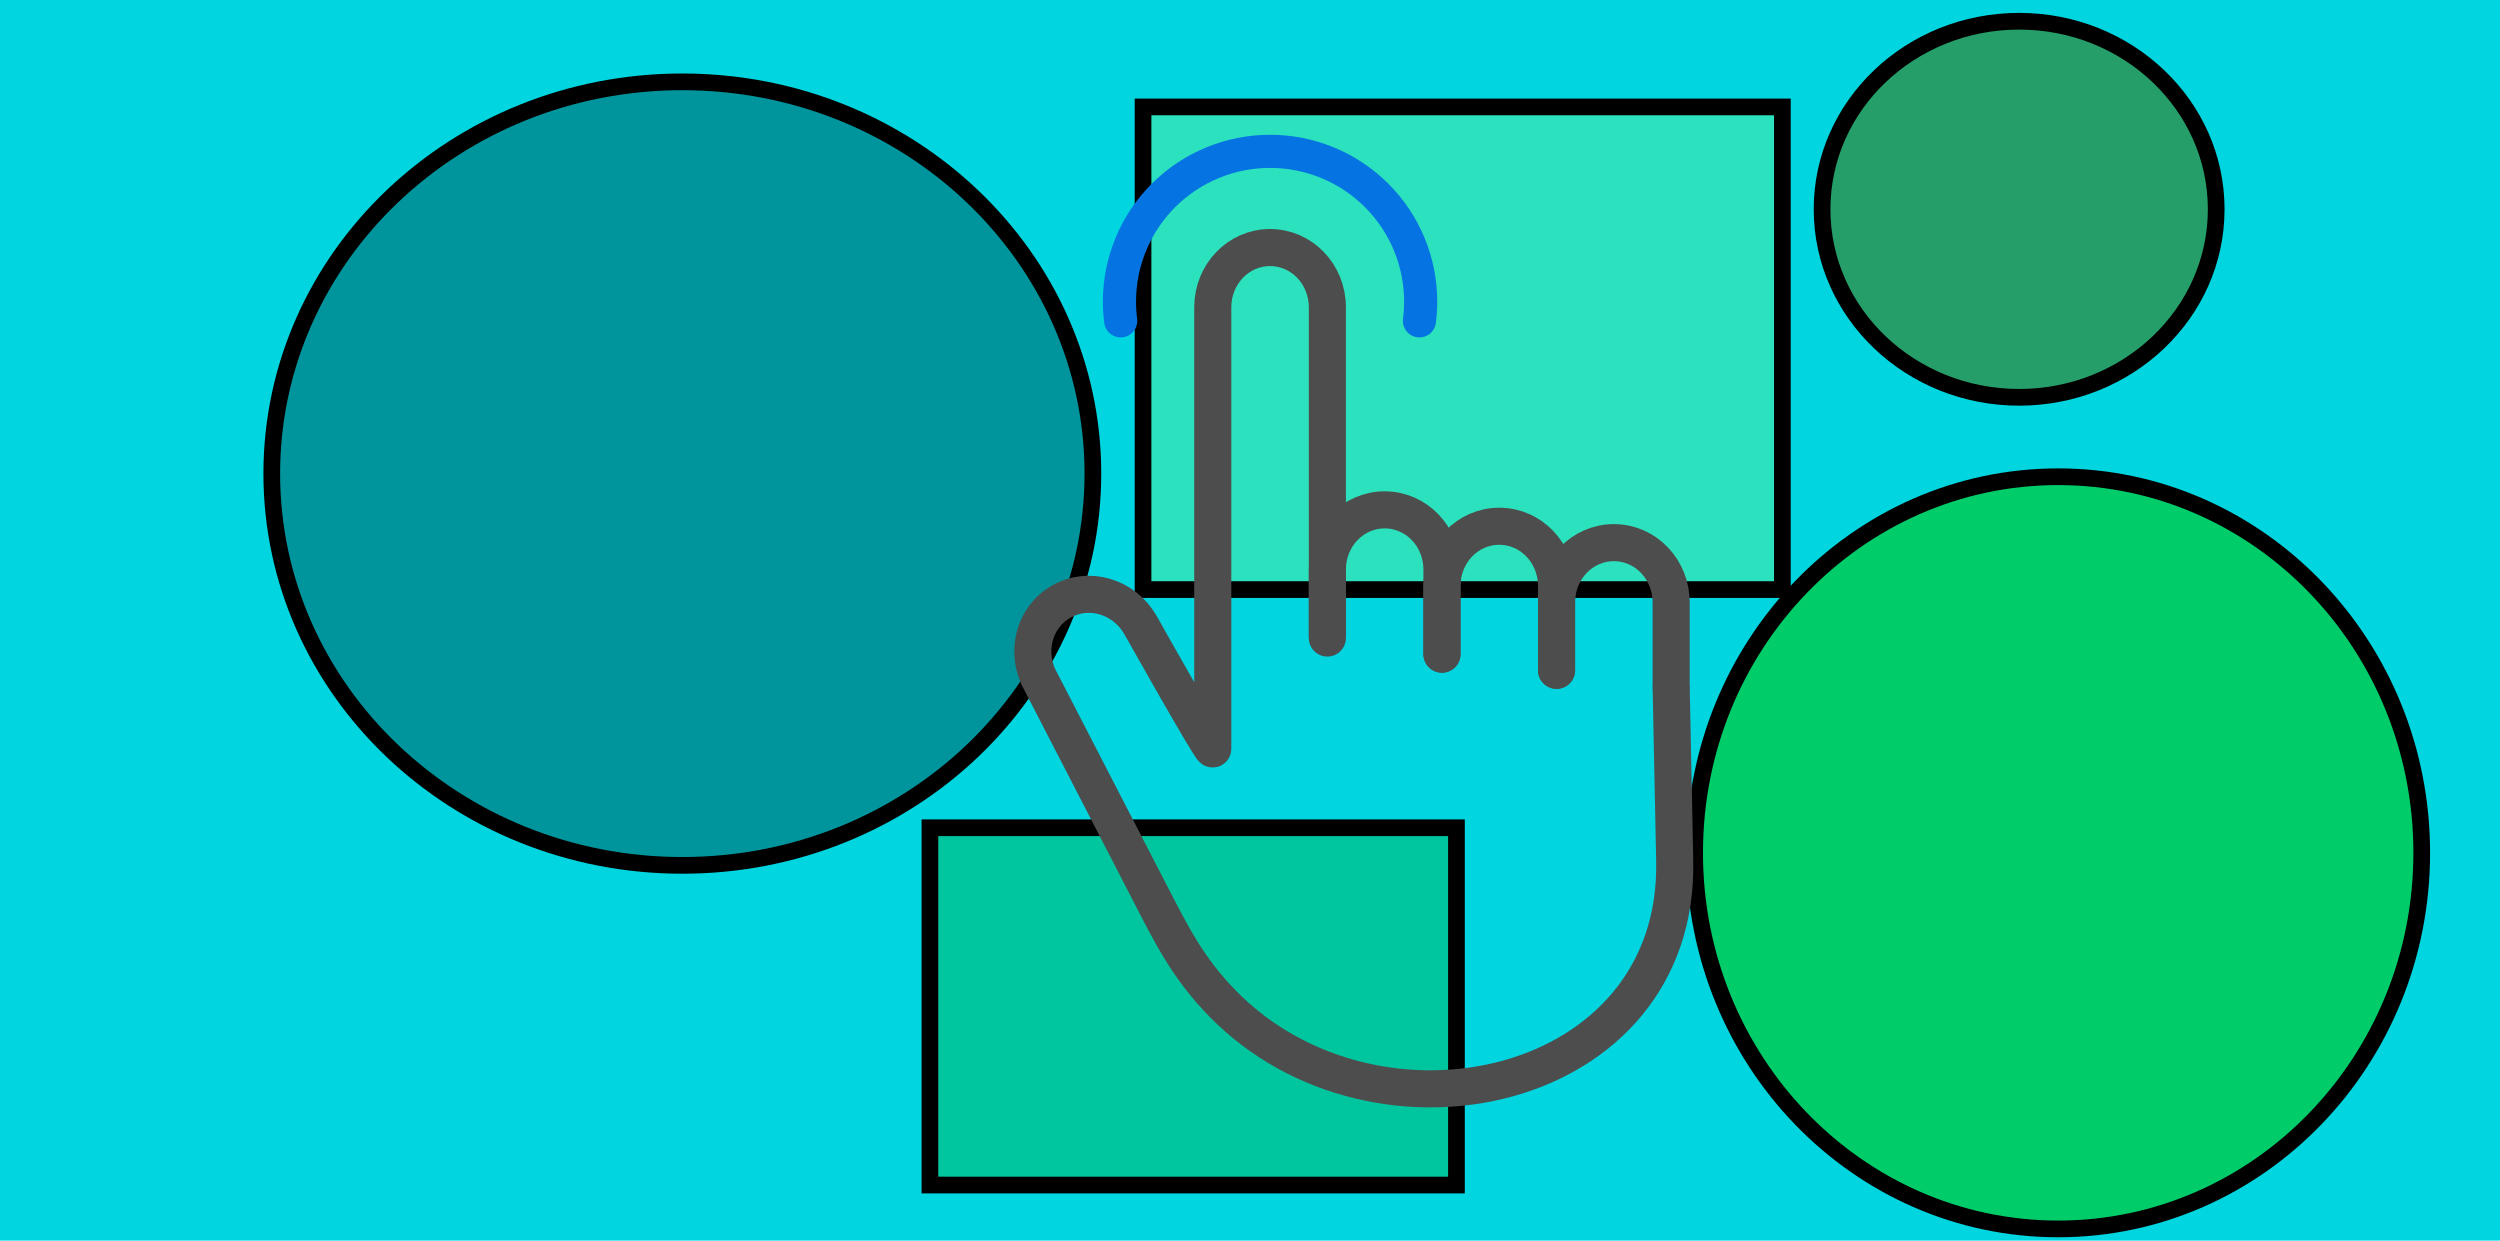
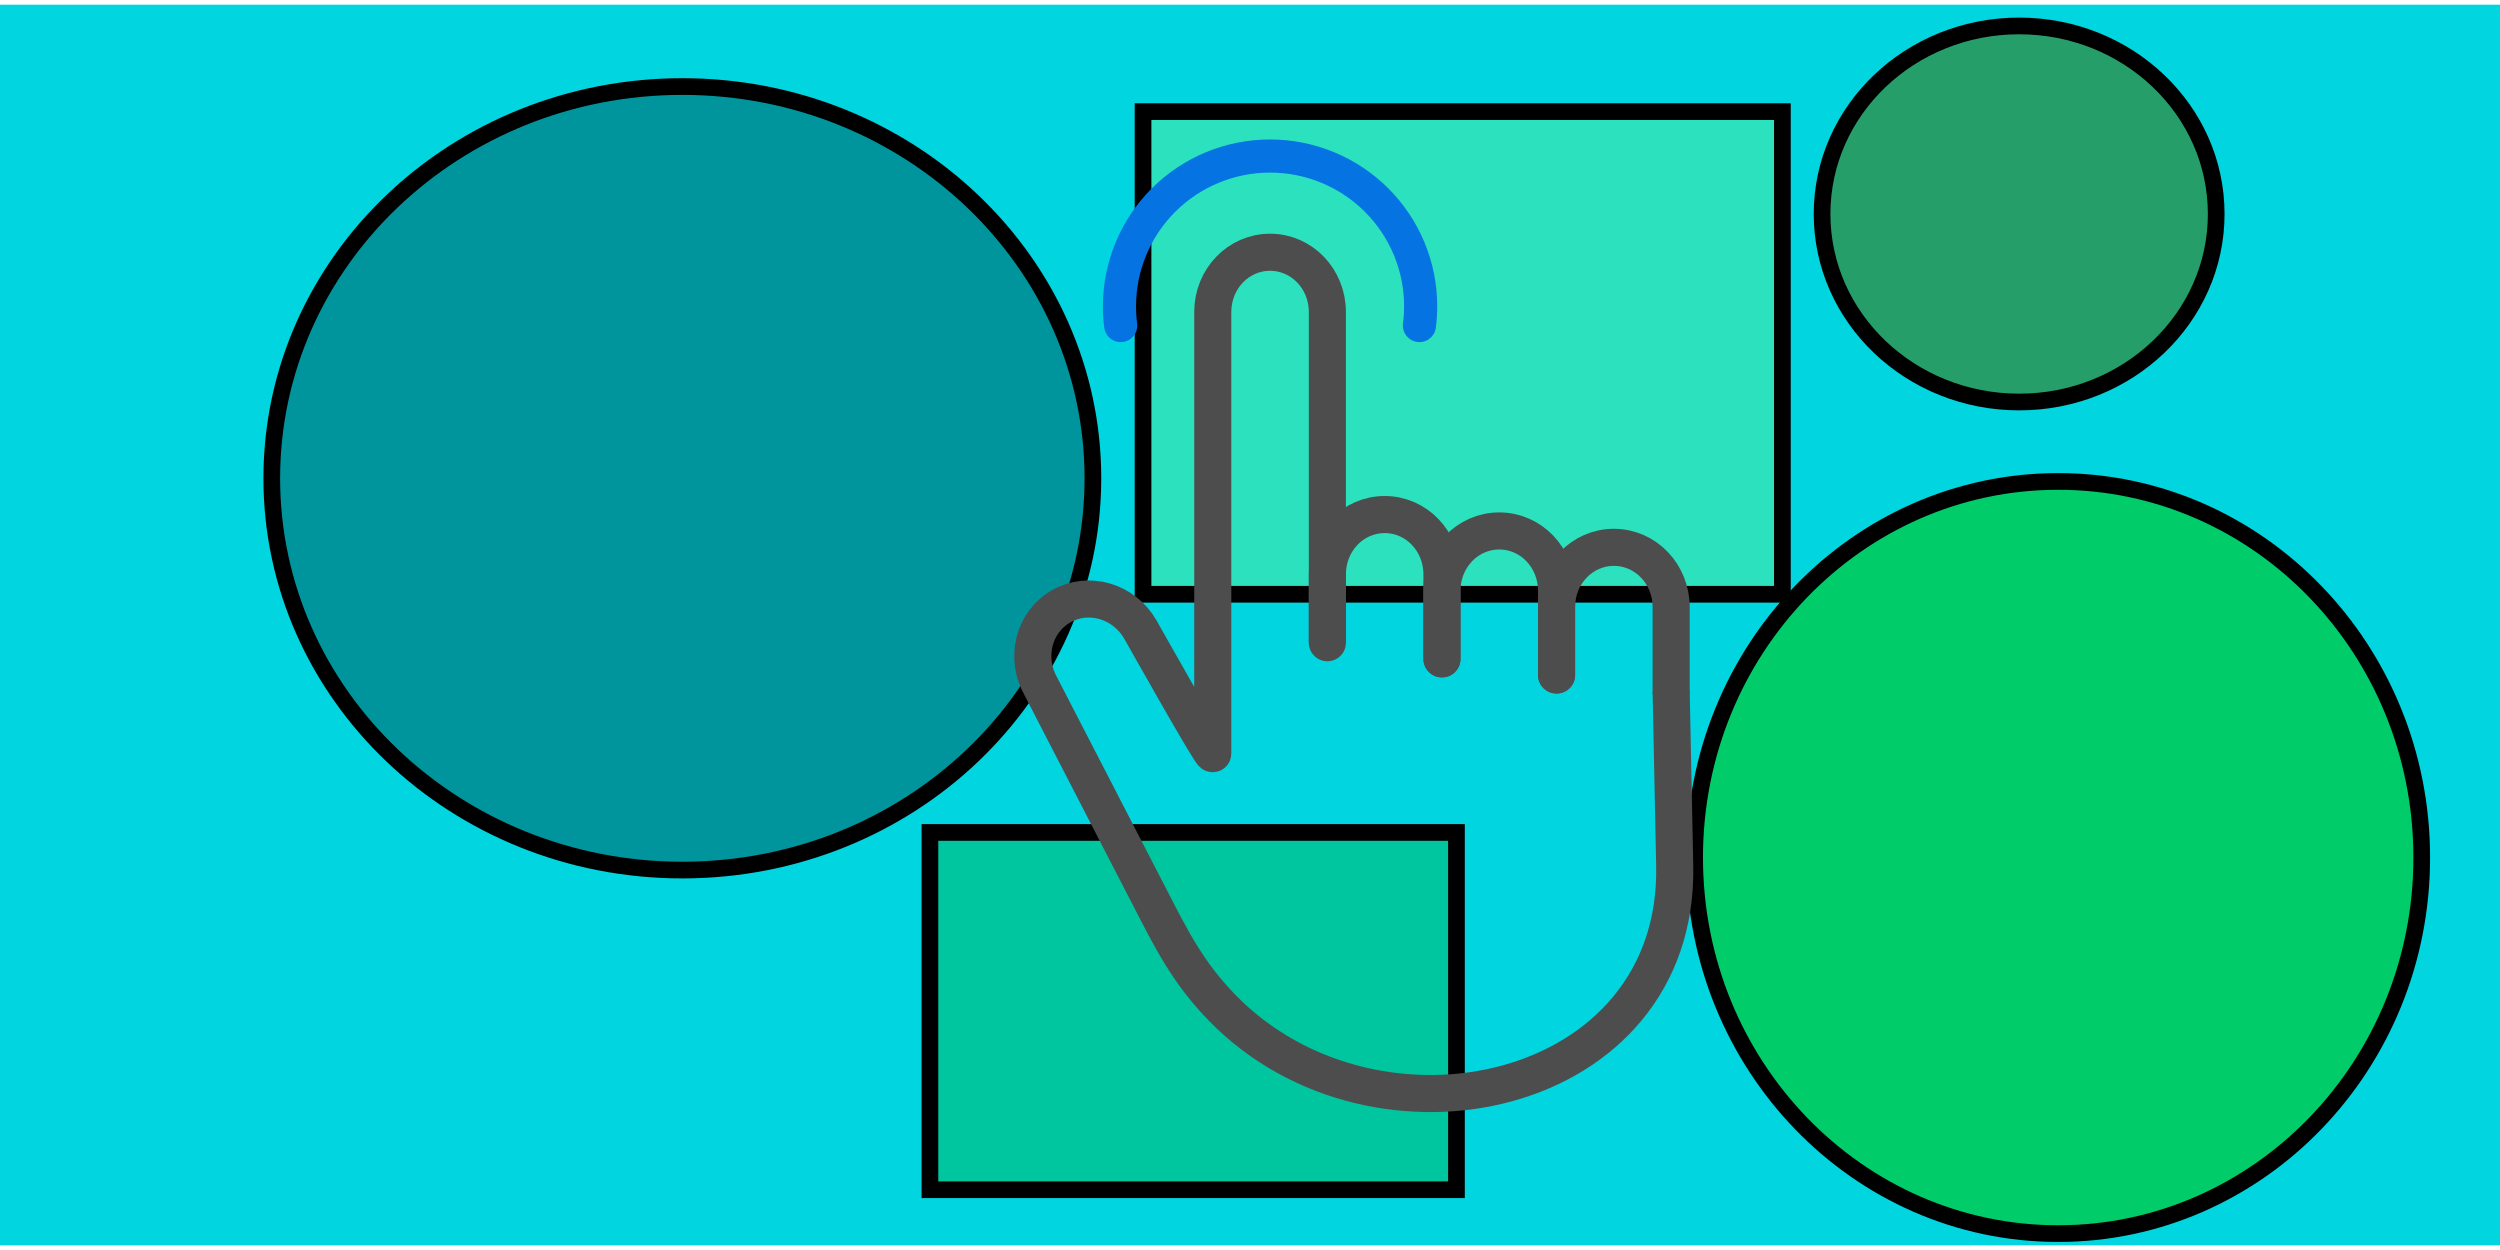
- <svg xmlns="http://www.w3.org/2000/svg" version="1.1" width="598.863" height="297.182" viewBox="0,0,598.863,297.182">
+ <svg xmlns="http://www.w3.org/2000/svg" version="1.1" width="600" height="300" viewBox="0,0,598.863,297.182">
  <g transform="translate(101.6111,14.53153)">
    <g data-paper-data="{&quot;isPaintingLayer&quot;:true}" fill-rule="nonzero" stroke-dasharray="" stroke-dashoffset="0" style="mix-blend-mode: normal">
      <path d="M-101.611,282.651v-297.182h598.863v297.182z" fill="#00d5e0" stroke="none" stroke-width="0" stroke-linecap="butt" stroke-linejoin="miter" stroke-miterlimit="10" />
      <path d="M160.186,98.919c0,51.829 -44.032,93.844 -98.348,93.844c-54.316,0 -98.348,-42.015 -98.348,-93.844c0,-51.829 44.032,-93.844 98.348,-93.844c54.316,0 98.348,42.015 98.348,93.844z" fill="#00959d" stroke="#000000" stroke-width="4" stroke-linecap="butt" stroke-linejoin="miter" stroke-miterlimit="10" />
      <path d="M478.504,189.76c0,49.755 -38.99,90.09 -87.087,90.09c-48.097,0 -87.087,-40.335 -87.087,-90.09c0,-49.755 38.99,-90.09 87.087,-90.09c48.097,0 87.087,40.335 87.087,90.09z" fill="#00cd6a" stroke="#000000" stroke-width="4" stroke-linecap="butt" stroke-linejoin="miter" stroke-miterlimit="10" />
      <path d="M172.198,126.697v-115.616h153.153v115.616z" fill="#2ce2be" stroke="#000000" stroke-width="4" stroke-linecap="butt" stroke-linejoin="miter" stroke-miterlimit="10" />
      <path d="M121.147,269.339v-85.586h126.126v85.586z" fill="#00c6a0" stroke="#000000" stroke-width="4" stroke-linecap="butt" stroke-linejoin="miter" stroke-miterlimit="10" />
      <g fill="none" stroke-miterlimit="4">
        <g stroke="#4d4d4d">
          <g>
            <path d="M216.351,138.304v-16.38c0,-7.934 6.122,-14.322 13.726,-14.322v0c7.604,0 13.726,6.388 13.726,14.322v20.243" stroke-width="8.883" stroke-linecap="round" stroke-linejoin="round" />
            <path d="M243.802,142.167v-16.316c0,-7.934 6.122,-14.322 13.726,-14.322v0c7.604,0 13.726,6.388 13.726,14.322v20.18" stroke-width="8.883" stroke-linecap="round" stroke-linejoin="round" />
            <path d="M271.253,146.031v-16.253c0,-7.934 6.122,-14.322 13.726,-14.322v0c7.604,0 13.726,6.388 13.726,14.322v20.115" stroke-width="8.883" stroke-linecap="round" stroke-linejoin="round" />
            <path d="M298.704,149.893l0.854,41.797c1.141,55.817 -71.551,71.781 -108.318,34.16c-8.398,-8.593 -12.351,-16.707 -17.558,-26.794c-8.631,-16.72 -25.893,-50.159 -25.893,-50.159c-3.962,-6.871 -1.85,-15.468 4.736,-19.276v0c6.585,-3.807 15.076,-1.34 19.038,5.531c0,0 17.338,30.872 17.338,29.692l-0,-34.723v-71.03c0,-7.934 6.122,-14.322 13.726,-14.322v0c7.604,0 13.726,6.388 13.726,14.322v79.213" stroke-width="8.883" stroke-linecap="butt" stroke-linejoin="miter" />
          </g>
        </g>
        <path d="M166.846,62.326c-0.198,-1.53 -0.297,-3.07 -0.297,-4.613c0,-9.546 3.801,-18.701 10.567,-25.451c6.766,-6.75 15.942,-10.542 25.51,-10.542c9.568,0 18.744,3.792 25.51,10.542c6.766,6.75 10.567,15.905 10.567,25.451v0c0,1.542 -0.099,3.083 -0.298,4.613" stroke="#0573e1" stroke-width="7.938" stroke-linecap="round" stroke-linejoin="round" />
      </g>
      <path d="M429.27,35.601c0,24.878 -21.135,45.045 -47.207,45.045c-26.072,0 -47.207,-20.167 -47.207,-45.045c0,-24.878 21.135,-45.045 47.207,-45.045c26.072,0 47.207,20.167 47.207,45.045z" fill="#269e6a" stroke="#000000" stroke-width="4" stroke-linecap="butt" stroke-linejoin="miter" stroke-miterlimit="10" />
    </g>
  </g>
</svg>
